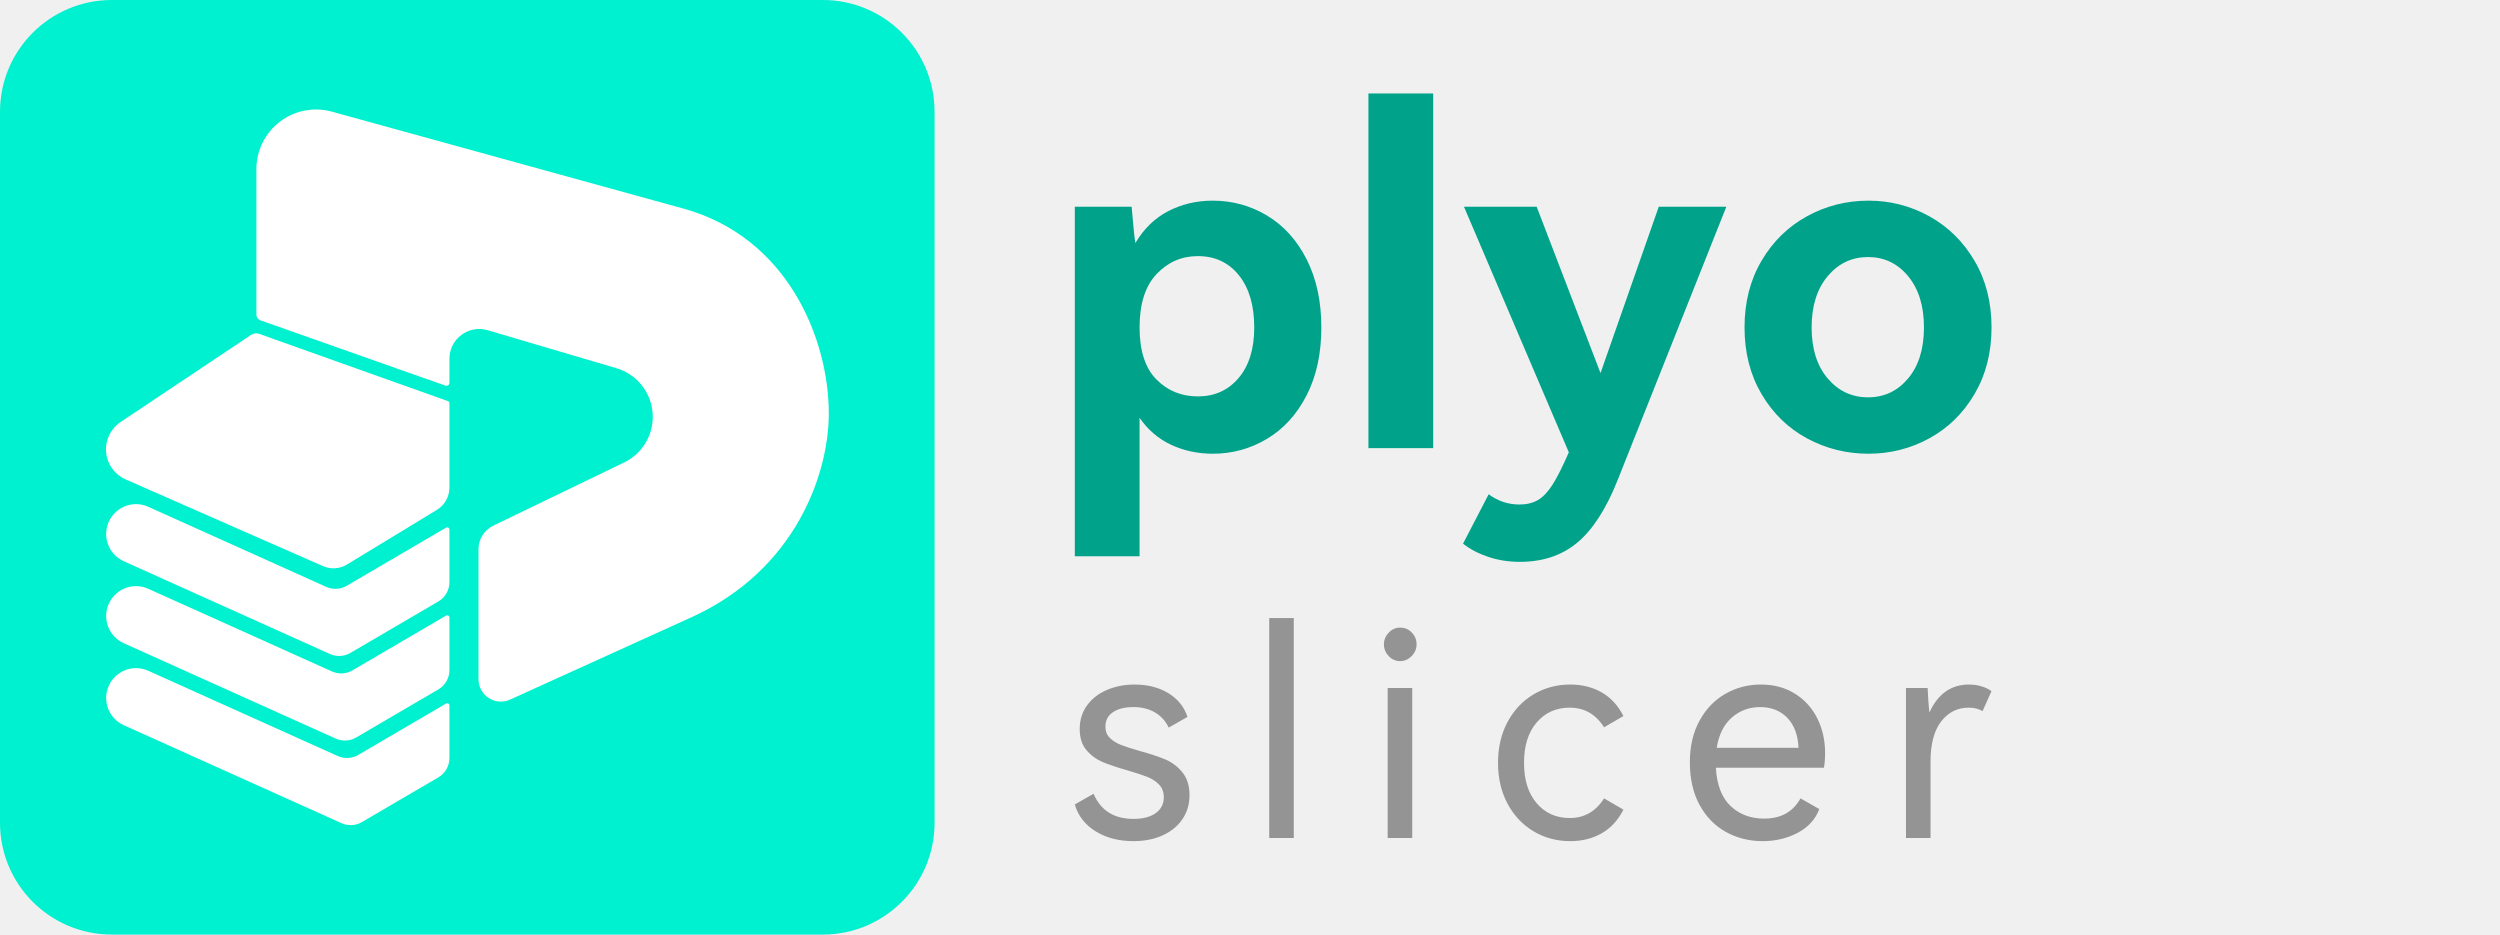
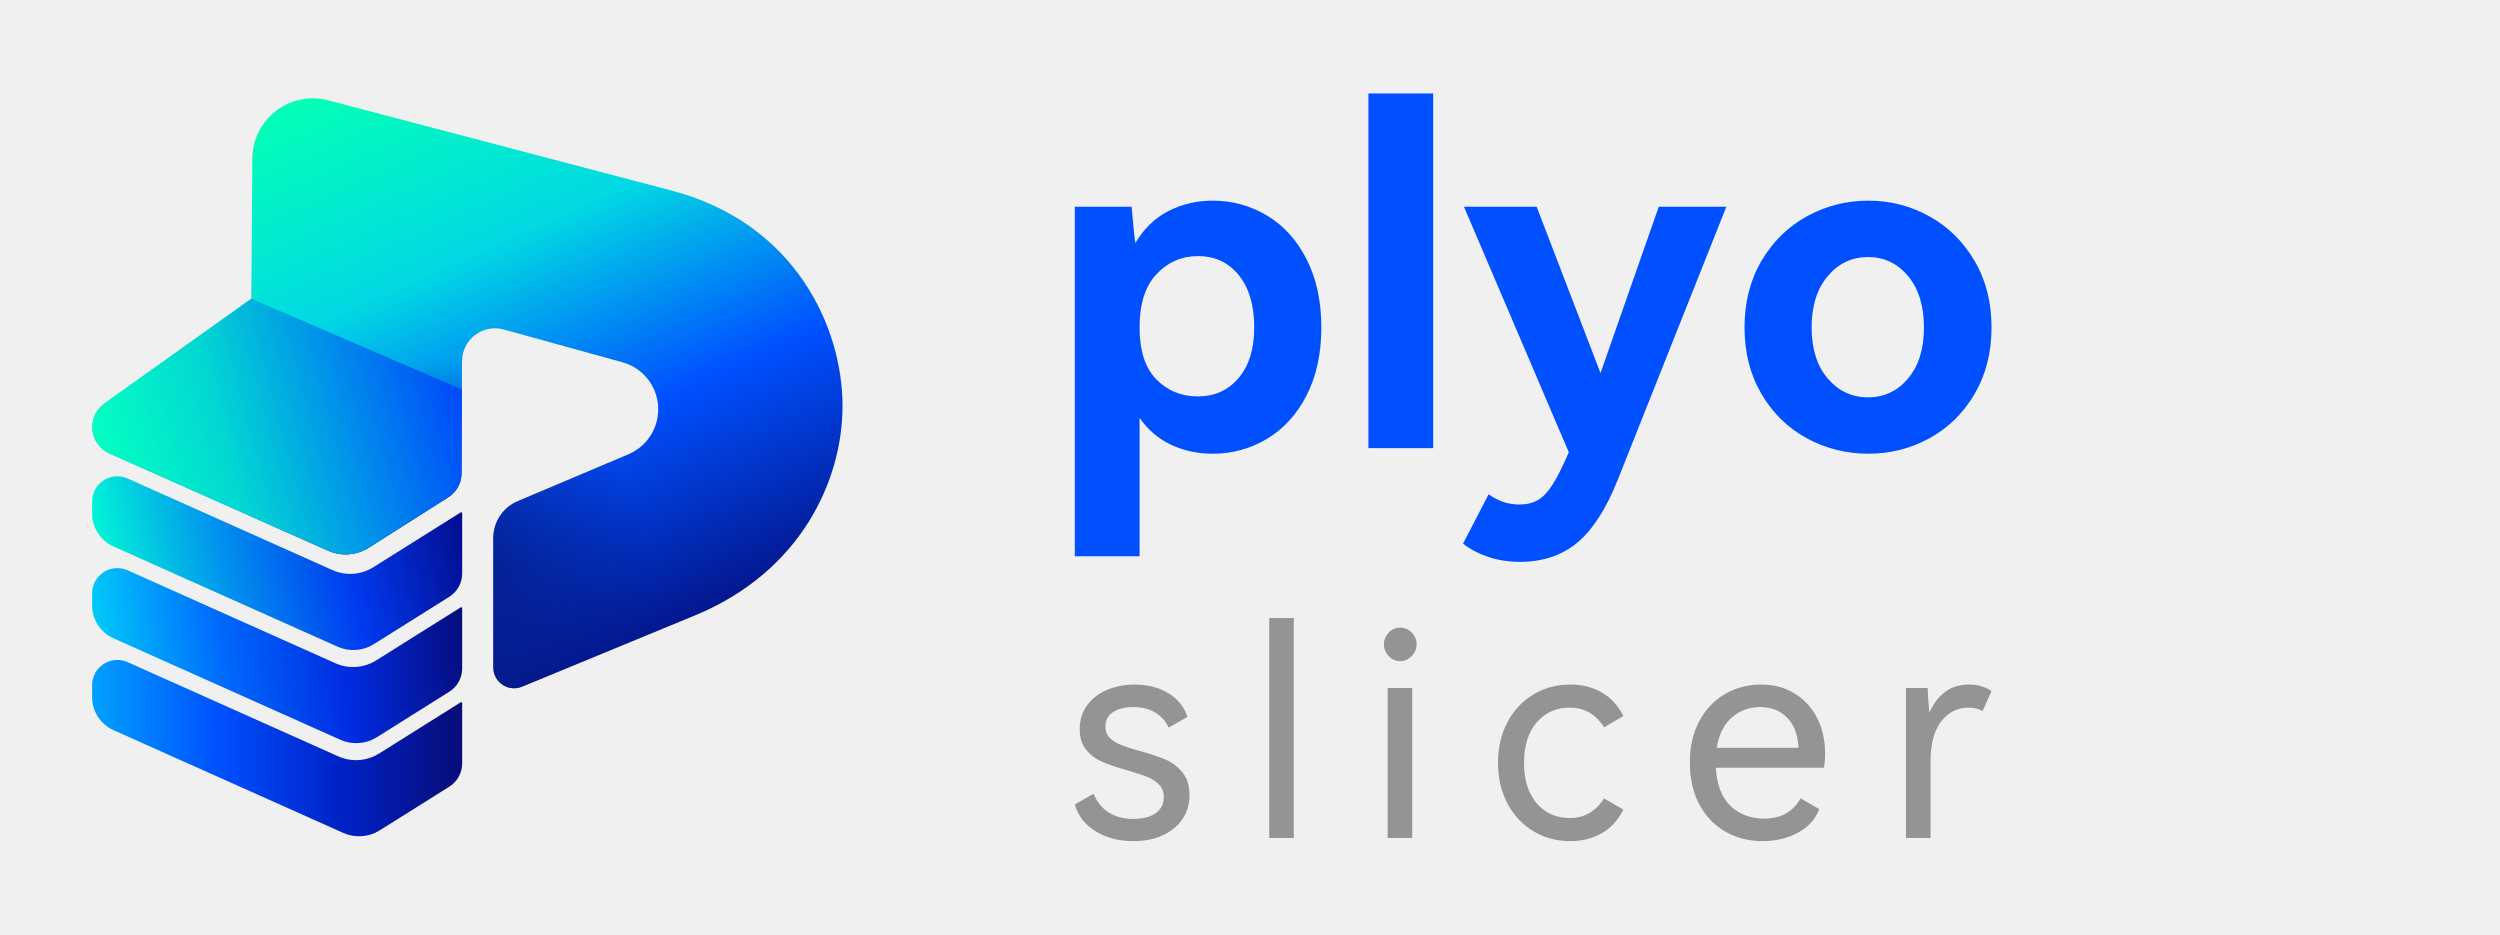
<svg xmlns="http://www.w3.org/2000/svg" width="214" height="80" viewBox="0 0 214 80">
-   <rect x="0.00" y="0.00" width="80.00" height="80.00" rx="9.57" ry="9.57" style="fill:#00F1CF;" />
  <g transform="translate(0.00 0.00) scale(0.0638)">
-     <path d="M 349.33 429.76 A 8.00 8.00 0 0 1 343.99 422.22 L 343.99 226.92 A 80.00 80.00 0 0 1 445.26 149.80 L 916.99 279.88 C 1056.99 318.52 1111.99 454.88 1111.99 554.88 C 1111.99 634.88 1067.99 764.45 927.99 828.08 L 684.39 938.64 A 30.00 30.00 0 0 1 641.99 911.32 L 641.99 736.84 A 35.00 35.00 0 0 1 661.77 705.32 L 837.42 620.47 A 68.00 68.00 0 0 0 827.10 494.03 L 654.31 443.03 A 40.00 40.00 0 0 0 602.99 481.39 L 602.99 513.62 A 4.00 4.00 0 0 1 597.66 517.40 Z M 336.98 449.23 A 12.00 12.00 0 0 1 347.67 447.90 L 601.00 538.17 A 3.00 3.00 0 0 1 602.99 540.99 L 602.99 654.19 A 35.00 35.00 0 0 1 586.17 684.10 L 465.57 757.41 A 35.00 35.00 0 0 1 433.31 759.55 L 168.47 643.17 A 44.00 44.00 0 0 1 161.73 566.30 Z M 198.48 679.75 L 437.71 787.40 A 30.00 30.00 0 0 0 465.16 785.94 L 598.48 707.95 A 3.00 3.00 0 0 1 602.99 710.54 L 602.99 781.08 A 30.00 30.00 0 0 1 588.14 806.98 L 470.12 876.02 A 30.00 30.00 0 0 1 442.66 877.48 L 165.61 752.81 A 40.06 40.06 0 0 1 198.48 679.75 Z M 198.48 789.75 L 445.43 900.88 A 30.00 30.00 0 0 0 472.89 899.41 L 598.48 825.95 A 3.00 3.00 0 0 1 602.99 828.54 L 602.99 899.08 A 30.00 30.00 0 0 1 588.14 924.98 L 477.85 989.49 A 30.00 30.00 0 0 1 450.39 990.96 L 165.61 862.81 A 40.06 40.06 0 0 1 198.48 789.75 Z M 198.48 899.75 L 453.16 1014.36 A 30.00 30.00 0 0 0 480.62 1012.89 L 598.48 943.95 A 3.00 3.00 0 0 1 602.99 946.54 L 602.99 1017.08 A 30.00 30.00 0 0 1 588.14 1042.98 L 485.58 1102.97 A 30.00 30.00 0 0 1 458.12 1104.44 L 165.61 972.81 A 40.06 40.06 0 0 1 198.48 899.75 Z" style="fill:#FFFFFF;" />
+     <defs>
+       <linearGradient id="plyo-mur" gradientUnits="userSpaceOnUse" x1="116.0" y1="264.7" x2="457.4" y2="1031.5">
+         <stop offset="0.000" stop-color="#03FFB7" />
+         <stop offset="0.333" stop-color="#01D9E3" />
+         <stop offset="0.667" stop-color="#0050FF" />
+         <stop offset="1.000" stop-color="#031890" />
+       </linearGradient>
+       <linearGradient id="plyo-dalle" gradientUnits="userSpaceOnUse" x1="434.8" y1="-139.8" x2="-31.0" y2="-15.0">
+         <stop offset="0.000" stop-color="#004CF9" />
+         <stop offset="0.333" stop-color="#0192EA" />
+         <stop offset="0.667" stop-color="#02D8D2" />
+         <stop offset="1.000" stop-color="#03FFC2" />
+       </linearGradient>
+       <linearGradient id="plyo-c1" gradientUnits="userSpaceOnUse" x1="-24.0" y1="-17.6" x2="445.0" y2="-117.3">
+         <stop offset="0.000" stop-color="#02F2D7" />
+         <stop offset="0.333" stop-color="#0190EE" />
+         <stop offset="0.667" stop-color="#003AF0" />
+         <stop offset="1.000" stop-color="#030E91" />
+       </linearGradient>
+       <linearGradient id="plyo-c2" gradientUnits="userSpaceOnUse" x1="521.9" y1="-76.4" x2="40.0" y2="-25.8">
+         <stop offset="0.000" stop-color="#060D80" />
+         <stop offset="0.333" stop-color="#002CE1" />
+         <stop offset="0.667" stop-color="#006AFD" />
+         <stop offset="1.000" stop-color="#01C7F9" />
+       </linearGradient>
+       <linearGradient id="plyo-c3" gradientUnits="userSpaceOnUse" x1="127.1" y1="-20.4" x2="615.1" y2="-20.4">
+         <stop offset="0.000" stop-color="#019FFD" />
+         <stop offset="0.333" stop-color="#0051FF" />
+         <stop offset="0.667" stop-color="#0023C8" />
+         <stop offset="1.000" stop-color="#070D7A" />
+       </linearGradient>
+       <radialGradient id="plyo-voile" gradientUnits="userSpaceOnUse" cx="586.0" cy="773.4" r="288.6">
+         <stop offset="0" stop-color="#061981" stop-opacity="1" />
+         <stop offset="1" stop-color="#061981" stop-opacity="0" />
+       </radialGradient>
+     </defs>
+     <path d="M 337.20 400.76 L 338.55 212.57 A 81.20 81.20 0 0 1 440.38 134.62 L 901.00 255.66 C 1067.20 299.33 1130.40 439.46 1130.40 544.66 C 1130.40 644.46 1074.50 767.14 932.30 825.76 L 700.35 921.37 A 27.90 27.90 0 0 1 661.82 895.56 L 661.89 721.81 A 53.70 53.70 0 0 1 694.64 672.39 L 843.19 609.47 A 65.50 65.50 0 0 0 835.05 486.01 L 675.75 442.08 A 44.10 44.10 0 0 0 619.92 484.38 L 619.20 635.12 A 38.10 38.10 0 0 1 601.50 667.11 L 494.78 734.79 A 58.10 58.10 0 0 1 440.06 738.81 L 146.86 608.45 A 38.80 38.80 0 0 1 140.08 541.41 Z" fill="url(#plyo-mur)" />
+     <path d="M 337.20 400.76 L 338.55 212.57 A 81.20 81.20 0 0 1 440.38 134.62 L 901.00 255.66 C 1067.20 299.33 1130.40 439.46 1130.40 544.66 C 1130.40 644.46 1074.50 767.14 932.30 825.76 L 700.35 921.37 A 27.90 27.90 0 0 1 661.82 895.56 L 661.89 721.81 A 53.70 53.70 0 0 1 694.64 672.39 L 843.19 609.47 A 65.50 65.50 0 0 0 835.05 486.01 L 675.75 442.08 A 44.10 44.10 0 0 0 619.92 484.38 L 619.20 635.12 A 38.10 38.10 0 0 1 601.50 667.11 L 494.78 734.79 A 58.10 58.10 0 0 1 440.06 738.81 L 146.86 608.45 A 38.80 38.80 0 0 1 140.08 541.41 Z" fill="url(#plyo-voile)" />
+     <path d="M 337.20 400.76 L 619.74 522.56 L 619.20 635.12 A 38.10 38.10 0 0 1 601.50 667.11 L 494.78 734.79 A 58.10 58.10 0 0 1 440.06 738.81 L 146.86 608.45 A 38.80 38.80 0 0 1 140.08 541.41 Z" fill="url(#plyo-dalle)" />
+     <path d="M 123.60 672.84 A 33.80 33.80 0 0 1 171.20 641.99 L 446.07 764.91 A 58.30 58.30 0 0 0 500.86 761.07 L 618.11 687.49 A 1.30 1.30 0 0 1 620.10 688.59 L 620.10 769.43 A 36.90 36.90 0 0 1 602.82 800.69 L 501.60 864.21 A 51.90 51.90 0 0 1 452.82 867.63 L 152.24 733.21 A 48.40 48.40 0 0 1 123.60 689.03 Z" fill="url(#plyo-c1)" />
+     <path d="M 123.60 796.04 A 33.80 33.80 0 0 1 171.20 765.19 L 449.98 889.86 A 58.30 58.30 0 0 0 504.77 886.02 L 618.11 814.89 A 1.30 1.30 0 0 1 620.10 815.99 L 620.10 896.83 A 36.90 36.90 0 0 1 602.82 928.09 L 505.50 989.16 A 51.90 51.90 0 0 1 456.73 992.58 L 152.24 856.41 A 48.40 48.40 0 0 1 123.60 812.23 Z" fill="url(#plyo-c2)" />
+     <path d="M 123.60 919.24 A 33.80 33.80 0 0 1 171.20 888.39 L 453.89 1014.81 A 58.30 58.30 0 0 0 508.68 1010.97 L 618.11 942.29 A 1.30 1.30 0 0 1 620.10 943.39 L 620.10 1024.23 A 36.90 36.90 0 0 1 602.82 1055.49 L 509.41 1114.11 A 51.90 51.90 0 0 1 460.64 1117.53 L 152.24 979.61 A 48.40 48.40 0 0 1 123.60 935.43 Z" fill="url(#plyo-c3)" />
  </g>
  <g transform="translate(89.41 38.36) scale(0.039894)">
-     <path d="M594.0 -259Q594.0 -175 562.5 -113.5Q531.0 -52 477.5 -20.0Q424.0 12 361.0 12Q313.0 12 272.0 -7.0Q231.0 -26 204.0 -65V232H65.0V-518H187.0L190.0 -484Q191.0 -474 192.0 -463.0Q193.0 -452 195.0 -440Q222.0 -486 265.5 -508.5Q309.0 -531 361.0 -531Q424.0 -531 477.5 -499.0Q531.0 -467 562.5 -405.0Q594.0 -343 594.0 -259ZM450.0 -259Q450.0 -330 417.0 -371.0Q384.0 -412 329.0 -412Q277.0 -412 240.5 -373.5Q204.0 -335 204.0 -259Q204.0 -184 240.0 -147.5Q276.0 -111 329.0 -111Q383.0 -111 416.5 -150.5Q450.0 -190 450.0 -259Z M834.0 0H695.0V-761H834.0Z M1318.0 -518H1463.0L1230.0 68Q1193.0 161 1143.5 202.5Q1094.0 244 1020.0 244Q984.0 244 952.5 233.5Q921.0 223 898.0 205L953.0 99Q983.0 121 1019.0 121Q1042.0 121 1058.5 111.5Q1075.0 102 1090.0 78.5Q1105.0 55 1125.0 9L900.0 -518H1056.0L1193.0 -161Z M1768.0 -531Q1838.0 -531 1898.5 -497.5Q1959.0 -464 1995.5 -402.0Q2032.0 -340 2032.0 -259Q2032.0 -178 1995.5 -116.0Q1959.0 -54 1898.5 -21.0Q1838.0 12 1768.0 12Q1697.0 12 1636.0 -21.0Q1575.0 -54 1538.5 -116.0Q1502.0 -178 1502.0 -259Q1502.0 -340 1538.5 -402.0Q1575.0 -464 1636.0 -497.5Q1697.0 -531 1768.0 -531ZM1767.0 -109Q1819.0 -109 1853.0 -149.5Q1887.0 -190 1887.0 -259Q1887.0 -328 1853.0 -369.0Q1819.0 -410 1767.0 -410Q1715.0 -410 1680.5 -369.0Q1646.0 -328 1646.0 -259Q1646.0 -190 1680.5 -149.5Q1715.0 -109 1767.0 -109Z" style="fill:#00A38A;" />
+     <path d="M594.0 -259Q594.0 -175 562.5 -113.5Q531.0 -52 477.5 -20.0Q424.0 12 361.0 12Q313.0 12 272.0 -7.0Q231.0 -26 204.0 -65V232H65.0V-518H187.0L190.0 -484Q191.0 -474 192.0 -463.0Q193.0 -452 195.0 -440Q222.0 -486 265.5 -508.5Q309.0 -531 361.0 -531Q424.0 -531 477.5 -499.0Q531.0 -467 562.5 -405.0Q594.0 -343 594.0 -259ZM450.0 -259Q450.0 -330 417.0 -371.0Q384.0 -412 329.0 -412Q277.0 -412 240.5 -373.5Q204.0 -335 204.0 -259Q204.0 -184 240.0 -147.5Q276.0 -111 329.0 -111Q383.0 -111 416.5 -150.5Q450.0 -190 450.0 -259Z M834.0 0H695.0V-761H834.0Z M1318.0 -518H1463.0L1230.0 68Q1193.0 161 1143.5 202.5Q1094.0 244 1020.0 244Q984.0 244 952.5 233.5Q921.0 223 898.0 205L953.0 99Q983.0 121 1019.0 121Q1042.0 121 1058.5 111.5Q1075.0 102 1090.0 78.5Q1105.0 55 1125.0 9L900.0 -518H1056.0L1193.0 -161Z M1768.0 -531Q1838.0 -531 1898.5 -497.5Q1959.0 -464 1995.5 -402.0Q2032.0 -340 2032.0 -259Q2032.0 -178 1995.5 -116.0Q1959.0 -54 1898.5 -21.0Q1838.0 12 1768.0 12Q1697.0 12 1636.0 -21.0Q1575.0 -54 1538.5 -116.0Q1502.0 -178 1502.0 -259Q1502.0 -340 1538.5 -402.0Q1575.0 -464 1636.0 -497.5Q1697.0 -531 1768.0 -531ZM1767.0 -109Q1819.0 -109 1853.0 -149.5Q1887.0 -190 1887.0 -259Q1887.0 -328 1853.0 -369.0Q1819.0 -410 1767.0 -410Q1715.0 -410 1680.5 -369.0Q1646.0 -328 1646.0 -259Q1646.0 -190 1680.5 -149.5Q1715.0 -109 1767.0 -109Z" style="fill:#0050FF;" />
  </g>
  <g transform="translate(91.26 71.73) scale(0.024734)">
    <path d="M233.0 11Q157.0 11 102.0 -23.0Q47.0 -57 30.0 -116L95.0 -153Q132.0 -66 233.0 -66Q282.0 -66 310.0 -86.0Q338.0 -106 338.0 -141Q338.0 -168 321.5 -185.0Q305.0 -202 280.5 -211.5Q256.0 -221 212.0 -234Q159.0 -249 126.0 -263.0Q93.0 -277 70.0 -304.5Q47.0 -332 47.0 -377Q47.0 -424 72.5 -459.0Q98.0 -494 141.5 -512.5Q185.0 -531 237.0 -531Q305.0 -531 354.0 -501.0Q403.0 -471 420.0 -419L355.0 -382Q339.0 -416 307.5 -434.5Q276.0 -453 233.0 -453Q189.0 -453 162.5 -435.5Q136.0 -418 136.0 -385Q136.0 -361 151.5 -346.0Q167.0 -331 190.0 -322.0Q213.0 -313 255.0 -301Q310.0 -286 344.0 -271.5Q378.0 -257 402.5 -227.0Q427.0 -197 427.0 -148Q427.0 -101 402.5 -65.0Q378.0 -29 334.0 -9.0Q290.0 11 233.0 11Z M787.916 0H702.916V-761H787.916Z M1099.832 -670Q1099.832 -693 1116.332 -710.5Q1132.832 -728 1155.832 -728Q1179.832 -728 1196.332 -711.0Q1212.832 -694 1212.832 -670Q1212.832 -647 1195.832 -629.5Q1178.832 -612 1155.832 -612Q1132.832 -612 1116.332 -629.5Q1099.832 -647 1099.832 -670ZM1197.832 0H1112.832V-519H1197.832Z M1861.748 -137 1928.748 -98Q1900.748 -43 1853.248 -16.0Q1805.748 11 1744.748 11Q1674.748 11 1617.748 -23.0Q1560.748 -57 1527.748 -118.5Q1494.748 -180 1494.748 -260Q1494.748 -340 1527.748 -401.5Q1560.748 -463 1617.748 -497.0Q1674.748 -531 1744.748 -531Q1805.748 -531 1853.248 -504.0Q1900.748 -477 1928.748 -422L1861.748 -383Q1818.748 -451 1742.748 -451Q1672.748 -451 1628.748 -400.0Q1584.748 -349 1584.748 -260Q1584.748 -171 1628.748 -120.0Q1672.748 -69 1742.748 -69Q1818.748 -69 1861.748 -137Z M2626.665 -294Q2626.665 -266 2622.665 -243H2248.665Q2253.665 -154 2299.665 -110.5Q2345.665 -67 2415.665 -67Q2502.665 -67 2541.665 -137L2606.665 -100Q2586.665 -47 2532.165 -18.0Q2477.665 11 2410.665 11Q2340.665 11 2283.165 -21.0Q2225.665 -53 2192.165 -114.5Q2158.665 -176 2158.665 -262Q2158.665 -345 2192.165 -406.0Q2225.665 -467 2281.665 -499.0Q2337.665 -531 2404.665 -531Q2471.665 -531 2522.165 -499.5Q2572.665 -468 2599.665 -414.0Q2626.665 -360 2626.665 -294ZM2251.665 -312H2534.665Q2531.665 -379 2495.665 -416.0Q2459.665 -453 2401.665 -453Q2345.665 -453 2304.165 -417.0Q2262.665 -381 2251.665 -312Z M3202.581 -508 3171.581 -439Q3151.581 -451 3123.581 -451Q3065.581 -451 3028.581 -403.5Q2991.581 -356 2991.581 -265V0H2906.581V-519H2981.581Q2983.581 -469 2987.581 -434Q3031.581 -531 3124.581 -531Q3148.581 -531 3169.081 -524.5Q3189.581 -518 3202.581 -508Z" style="fill:#949494;" />
  </g>
</svg>
